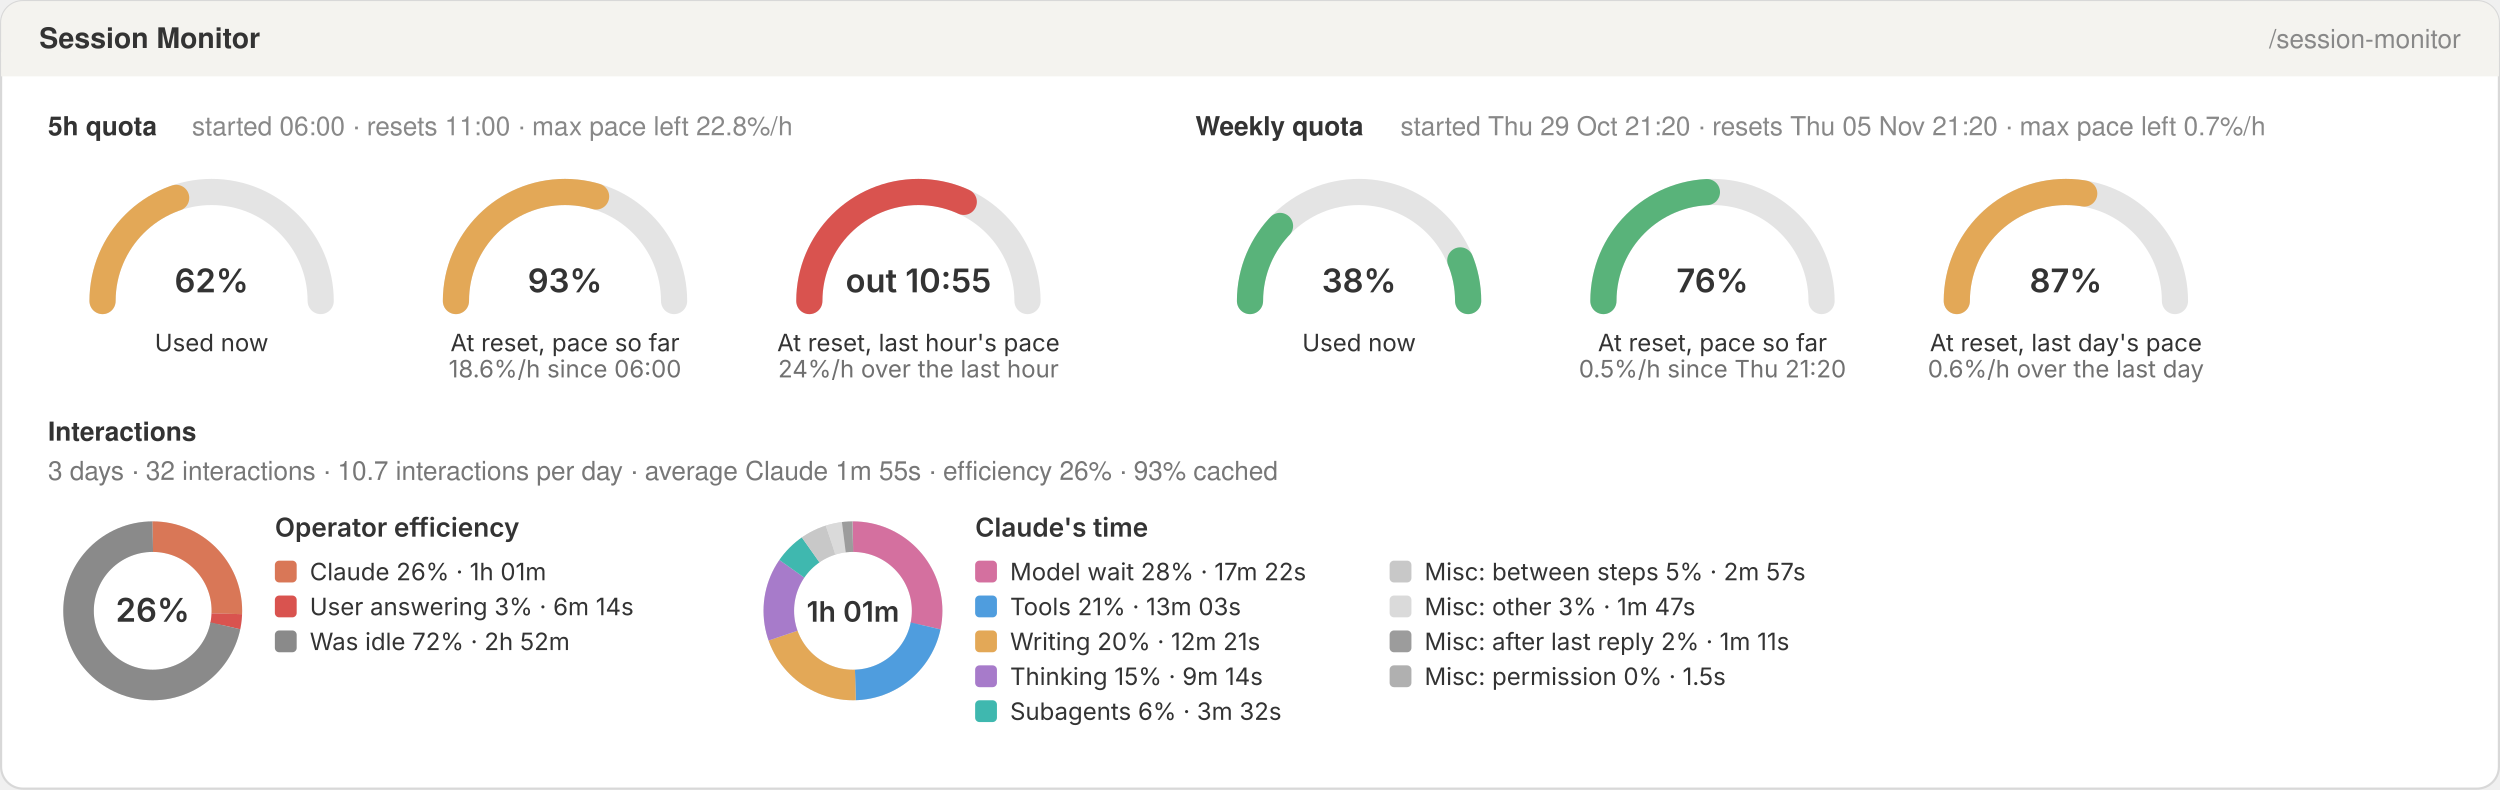
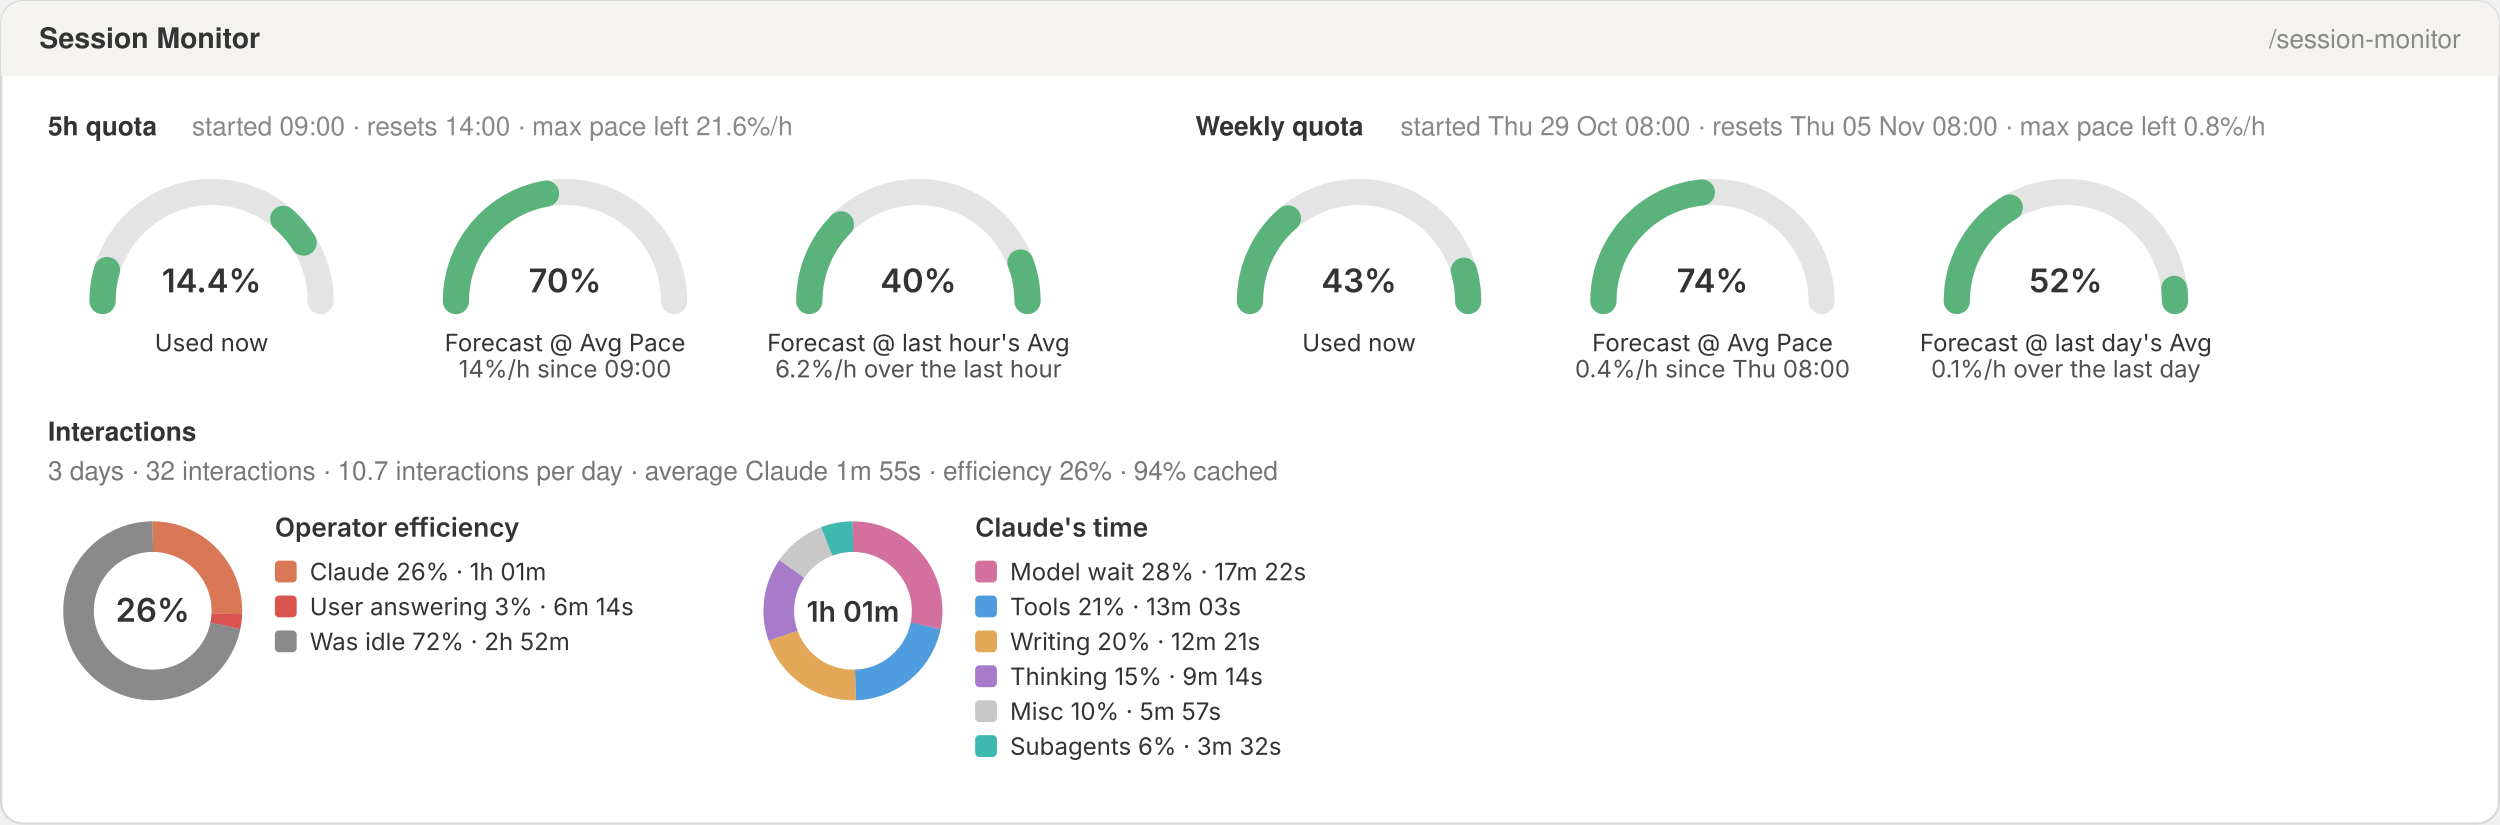
- <svg xmlns="http://www.w3.org/2000/svg" width="1146" height="362" viewBox="0 0 1146 362">
-   <rect x="0.5" y="0.5" width="1145" height="361" rx="10" fill="#ffffff" stroke="#d8d8d8" />
+ <svg xmlns="http://www.w3.org/2000/svg" width="1146" height="378" viewBox="0 0 1146 378">
+   <rect x="0.5" y="0.5" width="1145" height="377" rx="10" fill="#ffffff" stroke="#d8d8d8" />
  <rect x="0.5" y="0.5" width="1145" height="34" rx="10" fill="#f4f3ef" />
  <rect x="0.5" y="24" width="1145" height="11" fill="#f4f3ef" />
  <text x="18" y="22" font-family="-apple-system,BlinkMacSystemFont,'Segoe UI',Helvetica,Arial,sans-serif" font-size="13" font-weight="600" fill="#333">Session Monitor</text>
  <text x="1128" y="22" text-anchor="end" font-family="-apple-system,BlinkMacSystemFont,'Segoe UI',Helvetica,Arial,sans-serif" font-size="12" fill="#888">/session-monitor</text>
  <text x="22" y="62" font-family="-apple-system,BlinkMacSystemFont,'Segoe UI',Helvetica,Arial,sans-serif" font-size="12" font-weight="600" fill="#333">5h quota</text>
-   <text x="88" y="62" font-family="-apple-system,BlinkMacSystemFont,'Segoe UI',Helvetica,Arial,sans-serif" font-size="12" fill="#888">started 06:00 · resets 11:00 · max pace left 22.8%/h</text>
+   <text x="88" y="62" font-family="-apple-system,BlinkMacSystemFont,'Segoe UI',Helvetica,Arial,sans-serif" font-size="12" fill="#888">started 09:00 · resets 14:00 · max pace left 21.6%/h</text>
  <svg x="22" y="68" width="150" height="110" viewBox="0 0 150 110">
    <style>.t{fill:#333;font:11px -apple-system,system-ui,sans-serif}.b{font-weight:600;font-size:15px}.c{font-weight:600;font-size:12px}.track{stroke:#e4e4e4}.arc{transition:opacity .1s,stroke-width .1s}.hl{opacity:0}.row{cursor:default}</style>
    <path class="track" d="M 25 70 A 50 50 0 0 1 125 70" fill="none" stroke-width="12" stroke-linecap="round" />
-     <path d="M 25 70 A 50 50 0 0 1 125 70" fill="none" stroke="#e3a857" stroke-width="12" stroke-linecap="round" pathLength="100" stroke-dasharray="62 100" />
-     <text class="t b" x="75" y="66" text-anchor="middle">62%</text>
+     <path d="M 25 70 A 50 50 0 0 1 125 70" fill="none" stroke="#59b37a" stroke-width="12" stroke-linecap="round" pathLength="100" stroke-dasharray="14.4 100" />
+     <text class="t b" x="75" y="66" text-anchor="middle">14.4%</text>
    <text class="t" x="75" y="93" text-anchor="middle">Used now</text>
-     <text class="t" x="75" y="105" text-anchor="middle" opacity="0.7" />
+     <text class="t" x="75" y="105" text-anchor="middle" opacity="0.85" />
  </svg>
  <svg x="184" y="68" width="150" height="110" viewBox="0 0 150 110">
    <style>.t{fill:#333;font:11px -apple-system,system-ui,sans-serif}.b{font-weight:600;font-size:15px}.c{font-weight:600;font-size:12px}.track{stroke:#e4e4e4}.arc{transition:opacity .1s,stroke-width .1s}.hl{opacity:0}.row{cursor:default}</style>
    <path class="track" d="M 25 70 A 50 50 0 0 1 125 70" fill="none" stroke-width="12" stroke-linecap="round" />
-     <path d="M 25 70 A 50 50 0 0 1 125 70" fill="none" stroke="#e3a857" stroke-width="12" stroke-linecap="round" pathLength="100" stroke-dasharray="93 100" />
-     <text class="t b" x="75" y="66" text-anchor="middle">93%</text>
-     <text class="t" x="75" y="93" text-anchor="middle">At reset, pace so far</text>
-     <text class="t" x="75" y="105" text-anchor="middle" opacity="0.7">18.6%/h since 06:00</text>
+     <path d="M 25 70 A 50 50 0 0 1 125 70" fill="none" stroke="#59b37a" stroke-width="12" stroke-linecap="round" pathLength="100" stroke-dasharray="69.816 100" />
+     <text class="t b" x="75" y="66" text-anchor="middle">70%</text>
+     <text class="t" x="75" y="93" text-anchor="middle">Forecast @ Avg Pace</text>
+     <text class="t" x="75" y="105" text-anchor="middle" opacity="0.85">14%/h since 09:00</text>
  </svg>
  <svg x="346" y="68" width="150" height="110" viewBox="0 0 150 110">
    <style>.t{fill:#333;font:11px -apple-system,system-ui,sans-serif}.b{font-weight:600;font-size:15px}.c{font-weight:600;font-size:12px}.track{stroke:#e4e4e4}.arc{transition:opacity .1s,stroke-width .1s}.hl{opacity:0}.row{cursor:default}</style>
    <path class="track" d="M 25 70 A 50 50 0 0 1 125 70" fill="none" stroke-width="12" stroke-linecap="round" />
-     <path d="M 25 70 A 50 50 0 0 1 125 70" fill="none" stroke="#d9534f" stroke-width="12" stroke-linecap="round" pathLength="100" stroke-dasharray="100 100" />
-     <text class="t b" x="75" y="66" text-anchor="middle">out 10:55</text>
-     <text class="t" x="75" y="93" text-anchor="middle">At reset, last hour's pace</text>
-     <text class="t" x="75" y="105" text-anchor="middle" opacity="0.7">24%/h over the last hour</text>
+     <path d="M 25 70 A 50 50 0 0 1 125 70" fill="none" stroke="#59b37a" stroke-width="12" stroke-linecap="round" pathLength="100" stroke-dasharray="39.038 100" />
+     <text class="t b" x="75" y="66" text-anchor="middle">40%</text>
+     <text class="t" x="75" y="93" text-anchor="middle">Forecast @ last hour's Avg</text>
+     <text class="t" x="75" y="105" text-anchor="middle" opacity="0.85">6.2%/h over the last hour</text>
  </svg>
  <text x="548" y="62" font-family="-apple-system,BlinkMacSystemFont,'Segoe UI',Helvetica,Arial,sans-serif" font-size="12" font-weight="600" fill="#333">Weekly quota</text>
-   <text x="642" y="62" font-family="-apple-system,BlinkMacSystemFont,'Segoe UI',Helvetica,Arial,sans-serif" font-size="12" fill="#888">started Thu 29 Oct 21:20 · resets Thu 05 Nov 21:20 · max pace left 0.7%/h</text>
+   <text x="642" y="62" font-family="-apple-system,BlinkMacSystemFont,'Segoe UI',Helvetica,Arial,sans-serif" font-size="12" fill="#888">started Thu 29 Oct 08:00 · resets Thu 05 Nov 08:00 · max pace left 0.8%/h</text>
  <svg x="548" y="68" width="150" height="110" viewBox="0 0 150 110">
    <style>.t{fill:#333;font:11px -apple-system,system-ui,sans-serif}.b{font-weight:600;font-size:15px}.c{font-weight:600;font-size:12px}.track{stroke:#e4e4e4}.arc{transition:opacity .1s,stroke-width .1s}.hl{opacity:0}.row{cursor:default}</style>
    <path class="track" d="M 25 70 A 50 50 0 0 1 125 70" fill="none" stroke-width="12" stroke-linecap="round" />
-     <path d="M 25 70 A 50 50 0 0 1 125 70" fill="none" stroke="#59b37a" stroke-width="12" stroke-linecap="round" pathLength="100" stroke-dasharray="38 100" />
-     <text class="t b" x="75" y="66" text-anchor="middle">38%</text>
+     <path d="M 25 70 A 50 50 0 0 1 125 70" fill="none" stroke="#59b37a" stroke-width="12" stroke-linecap="round" pathLength="100" stroke-dasharray="43 100" />
+     <text class="t b" x="75" y="66" text-anchor="middle">43%</text>
    <text class="t" x="75" y="93" text-anchor="middle">Used now</text>
-     <text class="t" x="75" y="105" text-anchor="middle" opacity="0.7" />
+     <text class="t" x="75" y="105" text-anchor="middle" opacity="0.85" />
  </svg>
  <svg x="710" y="68" width="150" height="110" viewBox="0 0 150 110">
    <style>.t{fill:#333;font:11px -apple-system,system-ui,sans-serif}.b{font-weight:600;font-size:15px}.c{font-weight:600;font-size:12px}.track{stroke:#e4e4e4}.arc{transition:opacity .1s,stroke-width .1s}.hl{opacity:0}.row{cursor:default}</style>
    <path class="track" d="M 25 70 A 50 50 0 0 1 125 70" fill="none" stroke-width="12" stroke-linecap="round" />
-     <path d="M 25 70 A 50 50 0 0 1 125 70" fill="none" stroke="#59b37a" stroke-width="12" stroke-linecap="round" pathLength="100" stroke-dasharray="76 100" />
-     <text class="t b" x="75" y="66" text-anchor="middle">76%</text>
-     <text class="t" x="75" y="93" text-anchor="middle">At reset, pace so far</text>
-     <text class="t" x="75" y="105" text-anchor="middle" opacity="0.7">0.5%/h since Thu 21:20</text>
+     <path d="M 25 70 A 50 50 0 0 1 125 70" fill="none" stroke="#59b37a" stroke-width="12" stroke-linecap="round" pathLength="100" stroke-dasharray="73.691 100" />
+     <text class="t b" x="75" y="66" text-anchor="middle">74%</text>
+     <text class="t" x="75" y="93" text-anchor="middle">Forecast @ Avg Pace</text>
+     <text class="t" x="75" y="105" text-anchor="middle" opacity="0.85">0.4%/h since Thu 08:00</text>
  </svg>
  <svg x="872" y="68" width="150" height="110" viewBox="0 0 150 110">
    <style>.t{fill:#333;font:11px -apple-system,system-ui,sans-serif}.b{font-weight:600;font-size:15px}.c{font-weight:600;font-size:12px}.track{stroke:#e4e4e4}.arc{transition:opacity .1s,stroke-width .1s}.hl{opacity:0}.row{cursor:default}</style>
    <path class="track" d="M 25 70 A 50 50 0 0 1 125 70" fill="none" stroke-width="12" stroke-linecap="round" />
-     <path d="M 25 70 A 50 50 0 0 1 125 70" fill="none" stroke="#e3a857" stroke-width="12" stroke-linecap="round" pathLength="100" stroke-dasharray="87 100" />
-     <text class="t b" x="75" y="66" text-anchor="middle">87%</text>
-     <text class="t" x="75" y="93" text-anchor="middle">At reset, last day's pace</text>
-     <text class="t" x="75" y="105" text-anchor="middle" opacity="0.7">0.6%/h over the last day</text>
+     <path d="M 25 70 A 50 50 0 0 1 125 70" fill="none" stroke="#59b37a" stroke-width="12" stroke-linecap="round" pathLength="100" stroke-dasharray="51.512 100" />
+     <text class="t b" x="75" y="66" text-anchor="middle">52%</text>
+     <text class="t" x="75" y="93" text-anchor="middle">Forecast @ last day's Avg</text>
+     <text class="t" x="75" y="105" text-anchor="middle" opacity="0.85">0.1%/h over the last day</text>
  </svg>
  <text x="22" y="202" font-family="-apple-system,BlinkMacSystemFont,'Segoe UI',Helvetica,Arial,sans-serif" font-size="12" font-weight="600" fill="#333">Interactions</text>
-   <text x="22" y="220" font-family="-apple-system,BlinkMacSystemFont,'Segoe UI',Helvetica,Arial,sans-serif" font-size="12" fill="#777">3 days · 32 interactions · 10.7 interactions per day · average Claude 1m 55s · efficiency 26% · 93% cached</text>
+   <text x="22" y="220" font-family="-apple-system,BlinkMacSystemFont,'Segoe UI',Helvetica,Arial,sans-serif" font-size="12" fill="#777">3 days · 32 interactions · 10.7 interactions per day · average Claude 1m 55s · efficiency 26% · 94% cached</text>
  <svg x="22" y="232" width="291" height="96" viewBox="0 0 291 96">
    <style>.t{fill:#333;font:11px -apple-system,system-ui,sans-serif}.b{font-weight:600;font-size:15px}.c{font-weight:600;font-size:12px}.track{stroke:#e4e4e4}.arc{transition:opacity .1s,stroke-width .1s}.hl{opacity:0}.row{cursor:default}</style>
    <style>.d:has(.a0:hover) .arc:not(.a0),.d:has(.l0:hover) .arc:not(.a0){opacity:.3}.d:has(.l0:hover) .a0,.a0:hover{stroke-width:19}.a0:hover~.l0 .hl,.l0:hover .hl{opacity:1}.a0:hover~.l0 text,.l0:hover text{font-weight:600}.d:has(.a1:hover) .arc:not(.a1),.d:has(.l1:hover) .arc:not(.a1){opacity:.3}.d:has(.l1:hover) .a1,.a1:hover{stroke-width:19}.a1:hover~.l1 .hl,.l1:hover .hl{opacity:1}.a1:hover~.l1 text,.l1:hover text{font-weight:600}.d:has(.a2:hover) .arc:not(.a2),.d:has(.l2:hover) .arc:not(.a2){opacity:.3}.d:has(.l2:hover) .a2,.a2:hover{stroke-width:19}.a2:hover~.l2 .hl,.l2:hover .hl{opacity:1}.a2:hover~.l2 text,.l2:hover text{font-weight:600}</style>
    <circle class="track" cx="48" cy="48" r="34" fill="none" stroke-width="14" />
    <text class="t b" x="48" y="53" text-anchor="middle">26%</text>
    <text class="t c" x="104" y="14">Operator efficiency</text>
    <g class="d">
-       <circle class="arc a0" cx="48" cy="48" r="34" fill="none" stroke="#d97757" stroke-width="14" stroke-dasharray="54.76 158.87" stroke-dashoffset="0.00" transform="rotate(-90 48 48)" />
-       <circle class="arc a1" cx="48" cy="48" r="34" fill="none" stroke="#d9534f" stroke-width="14" stroke-dasharray="5.56 208.07" stroke-dashoffset="-54.76" transform="rotate(-90 48 48)" />
+       <circle class="arc a0" cx="48" cy="48" r="34" fill="none" stroke="#d97757" stroke-width="14" stroke-dasharray="54.77 158.86" stroke-dashoffset="0.00" transform="rotate(-90 48 48)" />
+       <circle class="arc a1" cx="48" cy="48" r="34" fill="none" stroke="#d9534f" stroke-width="14" stroke-dasharray="5.56 208.07" stroke-dashoffset="-54.77" transform="rotate(-90 48 48)" />
      <circle class="arc a2" cx="48" cy="48" r="34" fill="none" stroke="#8a8a8a" stroke-width="14" stroke-dasharray="153.31 60.32" stroke-dashoffset="-60.32" transform="rotate(-90 48 48)" />
      <g class="row l0">
        <rect class="hl" x="100" y="22" width="189" height="16" rx="4" fill="#d97757" fill-opacity="0.22" />
        <rect x="104" y="25" width="10" height="10" rx="2" fill="#d97757" />
        <text class="t" x="120" y="34">Claude 26% · 1h 01m</text>
      </g>
      <g class="row l1">
        <rect class="hl" x="100" y="38" width="189" height="16" rx="4" fill="#d9534f" fill-opacity="0.22" />
        <rect x="104" y="41" width="10" height="10" rx="2" fill="#d9534f" />
        <text class="t" x="120" y="50">User answering 3% · 6m 14s</text>
      </g>
      <g class="row l2">
        <rect class="hl" x="100" y="54" width="189" height="16" rx="4" fill="#8a8a8a" fill-opacity="0.22" />
        <rect x="104" y="57" width="10" height="10" rx="2" fill="#8a8a8a" />
        <text class="t" x="120" y="66">Was idle 72% · 2h 52m</text>
      </g>
    </g>
  </svg>
-   <svg x="343" y="232" width="532" height="110" viewBox="0 0 532 110">
+   <svg x="343" y="232" width="290" height="126" viewBox="0 0 290 126">
    <style>.t{fill:#333;font:11px -apple-system,system-ui,sans-serif}.b{font-weight:600;font-size:15px}.c{font-weight:600;font-size:12px}.track{stroke:#e4e4e4}.arc{transition:opacity .1s,stroke-width .1s}.hl{opacity:0}.row{cursor:default}</style>
-     <style>.d:has(.a0:hover) .arc:not(.a0),.d:has(.l0:hover) .arc:not(.a0){opacity:.3}.d:has(.l0:hover) .a0,.a0:hover{stroke-width:19}.a0:hover~.l0 .hl,.l0:hover .hl{opacity:1}.a0:hover~.l0 text,.l0:hover text{font-weight:600}.d:has(.a1:hover) .arc:not(.a1),.d:has(.l1:hover) .arc:not(.a1){opacity:.3}.d:has(.l1:hover) .a1,.a1:hover{stroke-width:19}.a1:hover~.l1 .hl,.l1:hover .hl{opacity:1}.a1:hover~.l1 text,.l1:hover text{font-weight:600}.d:has(.a2:hover) .arc:not(.a2),.d:has(.l2:hover) .arc:not(.a2){opacity:.3}.d:has(.l2:hover) .a2,.a2:hover{stroke-width:19}.a2:hover~.l2 .hl,.l2:hover .hl{opacity:1}.a2:hover~.l2 text,.l2:hover text{font-weight:600}.d:has(.a3:hover) .arc:not(.a3),.d:has(.l3:hover) .arc:not(.a3){opacity:.3}.d:has(.l3:hover) .a3,.a3:hover{stroke-width:19}.a3:hover~.l3 .hl,.l3:hover .hl{opacity:1}.a3:hover~.l3 text,.l3:hover text{font-weight:600}.d:has(.a4:hover) .arc:not(.a4),.d:has(.l4:hover) .arc:not(.a4){opacity:.3}.d:has(.l4:hover) .a4,.a4:hover{stroke-width:19}.a4:hover~.l4 .hl,.l4:hover .hl{opacity:1}.a4:hover~.l4 text,.l4:hover text{font-weight:600}.d:has(.a5:hover) .arc:not(.a5),.d:has(.l5:hover) .arc:not(.a5){opacity:.3}.d:has(.l5:hover) .a5,.a5:hover{stroke-width:19}.a5:hover~.l5 .hl,.l5:hover .hl{opacity:1}.a5:hover~.l5 text,.l5:hover text{font-weight:600}.d:has(.a6:hover) .arc:not(.a6),.d:has(.l6:hover) .arc:not(.a6){opacity:.3}.d:has(.l6:hover) .a6,.a6:hover{stroke-width:19}.a6:hover~.l6 .hl,.l6:hover .hl{opacity:1}.a6:hover~.l6 text,.l6:hover text{font-weight:600}.d:has(.a7:hover) .arc:not(.a7),.d:has(.l7:hover) .arc:not(.a7){opacity:.3}.d:has(.l7:hover) .a7,.a7:hover{stroke-width:19}.a7:hover~.l7 .hl,.l7:hover .hl{opacity:1}.a7:hover~.l7 text,.l7:hover text{font-weight:600}.d:has(.a8:hover) .arc:not(.a8),.d:has(.l8:hover) .arc:not(.a8){opacity:.3}.d:has(.l8:hover) .a8,.a8:hover{stroke-width:19}.a8:hover~.l8 .hl,.l8:hover .hl{opacity:1}.a8:hover~.l8 text,.l8:hover text{font-weight:600}</style>
+     <style>.d:has(.a0:hover) .arc:not(.a0),.d:has(.l0:hover) .arc:not(.a0){opacity:.3}.d:has(.l0:hover) .a0,.a0:hover{stroke-width:19}.a0:hover~.l0 .hl,.l0:hover .hl{opacity:1}.a0:hover~.l0 text,.l0:hover text{font-weight:600}.d:has(.a1:hover) .arc:not(.a1),.d:has(.l1:hover) .arc:not(.a1){opacity:.3}.d:has(.l1:hover) .a1,.a1:hover{stroke-width:19}.a1:hover~.l1 .hl,.l1:hover .hl{opacity:1}.a1:hover~.l1 text,.l1:hover text{font-weight:600}.d:has(.a2:hover) .arc:not(.a2),.d:has(.l2:hover) .arc:not(.a2){opacity:.3}.d:has(.l2:hover) .a2,.a2:hover{stroke-width:19}.a2:hover~.l2 .hl,.l2:hover .hl{opacity:1}.a2:hover~.l2 text,.l2:hover text{font-weight:600}.d:has(.a3:hover) .arc:not(.a3),.d:has(.l3:hover) .arc:not(.a3){opacity:.3}.d:has(.l3:hover) .a3,.a3:hover{stroke-width:19}.a3:hover~.l3 .hl,.l3:hover .hl{opacity:1}.a3:hover~.l3 text,.l3:hover text{font-weight:600}.d:has(.a4:hover) .arc:not(.a4),.d:has(.l4:hover) .arc:not(.a4){opacity:.3}.d:has(.l4:hover) .a4,.a4:hover{stroke-width:19}.a4:hover~.l4 .hl,.l4:hover .hl{opacity:1}.a4:hover~.l4 text,.l4:hover text{font-weight:600}.d:has(.a5:hover) .arc:not(.a5),.d:has(.l5:hover) .arc:not(.a5){opacity:.3}.d:has(.l5:hover) .a5,.a5:hover{stroke-width:19}.a5:hover~.l5 .hl,.l5:hover .hl{opacity:1}.a5:hover~.l5 text,.l5:hover text{font-weight:600}</style>
    <circle class="track" cx="48" cy="48" r="34" fill="none" stroke-width="14" />
    <text class="t b" x="48" y="53" text-anchor="middle" style="font-size:13px">1h 01m</text>
    <text class="t c" x="104" y="14">Claude's time</text>
    <g class="d">
-       <circle class="arc a0" cx="48" cy="48" r="34" fill="none" stroke="#d4709f" stroke-width="14" stroke-dasharray="60.38 153.25" stroke-dashoffset="0.00" transform="rotate(-90 48 48)" />
-       <circle class="arc a1" cx="48" cy="48" r="34" fill="none" stroke="#4f9dde" stroke-width="14" stroke-dasharray="45.33 168.30" stroke-dashoffset="-60.38" transform="rotate(-90 48 48)" />
-       <circle class="arc a2" cx="48" cy="48" r="34" fill="none" stroke="#e3a857" stroke-width="14" stroke-dasharray="42.92 170.71" stroke-dashoffset="-105.71" transform="rotate(-90 48 48)" />
-       <circle class="arc a3" cx="48" cy="48" r="34" fill="none" stroke="#a77bca" stroke-width="14" stroke-dasharray="32.07 181.56" stroke-dashoffset="-148.63" transform="rotate(-90 48 48)" />
-       <circle class="arc a4" cx="48" cy="48" r="34" fill="none" stroke="#3fb8af" stroke-width="14" stroke-dasharray="12.29 201.34" stroke-dashoffset="-180.70" transform="rotate(-90 48 48)" />
-       <circle class="arc a5" cx="48" cy="48" r="34" fill="none" stroke="#c8c8c8" stroke-width="14" stroke-dasharray="10.25 203.38" stroke-dashoffset="-193.00" transform="rotate(-90 48 48)" />
-       <circle class="arc a6" cx="48" cy="48" r="34" fill="none" stroke="#dadada" stroke-width="14" stroke-dasharray="6.18 207.45" stroke-dashoffset="-203.25" transform="rotate(-90 48 48)" />
-       <circle class="arc a7" cx="48" cy="48" r="34" fill="none" stroke="#9c9c9c" stroke-width="14" stroke-dasharray="4.11 209.52" stroke-dashoffset="-209.43" transform="rotate(-90 48 48)" />
-       <circle class="arc a8" cx="48" cy="48" r="34" fill="none" stroke="#b0b0b0" stroke-width="14" stroke-dasharray="0.09 213.54" stroke-dashoffset="-213.54" transform="rotate(-90 48 48)" />
+       <circle class="arc a0" cx="48" cy="48" r="34" fill="none" stroke="#d4709f" stroke-width="14" stroke-dasharray="60.37 153.25" stroke-dashoffset="0.00" transform="rotate(-90 48 48)" />
+       <circle class="arc a1" cx="48" cy="48" r="34" fill="none" stroke="#4f9dde" stroke-width="14" stroke-dasharray="45.32 168.31" stroke-dashoffset="-60.37" transform="rotate(-90 48 48)" />
+       <circle class="arc a2" cx="48" cy="48" r="34" fill="none" stroke="#e3a857" stroke-width="14" stroke-dasharray="42.92 170.71" stroke-dashoffset="-105.70" transform="rotate(-90 48 48)" />
+       <circle class="arc a3" cx="48" cy="48" r="34" fill="none" stroke="#a77bca" stroke-width="14" stroke-dasharray="32.07 181.56" stroke-dashoffset="-148.61" transform="rotate(-90 48 48)" />
+       <circle class="arc a4" cx="48" cy="48" r="34" fill="none" stroke="#c8c8c8" stroke-width="14" stroke-dasharray="20.65 192.97" stroke-dashoffset="-180.68" transform="rotate(-90 48 48)" />
+       <circle class="arc a5" cx="48" cy="48" r="34" fill="none" stroke="#3fb8af" stroke-width="14" stroke-dasharray="12.29 201.34" stroke-dashoffset="-201.34" transform="rotate(-90 48 48)" />
      <g class="row l0">
        <rect class="hl" x="100" y="22" width="176" height="16" rx="4" fill="#d4709f" fill-opacity="0.22" />
        <rect x="104" y="25" width="10" height="10" rx="2" fill="#d4709f" />
        <text class="t" x="120" y="34">Model wait 28% · 17m 22s</text>
      </g>
      <g class="row l1">
        <rect class="hl" x="100" y="38" width="176" height="16" rx="4" fill="#4f9dde" fill-opacity="0.22" />
        <rect x="104" y="41" width="10" height="10" rx="2" fill="#4f9dde" />
        <text class="t" x="120" y="50">Tools 21% · 13m 03s</text>
      </g>
      <g class="row l2">
        <rect class="hl" x="100" y="54" width="176" height="16" rx="4" fill="#e3a857" fill-opacity="0.22" />
        <rect x="104" y="57" width="10" height="10" rx="2" fill="#e3a857" />
        <text class="t" x="120" y="66">Writing 20% · 12m 21s</text>
      </g>
      <g class="row l3">
        <rect class="hl" x="100" y="70" width="176" height="16" rx="4" fill="#a77bca" fill-opacity="0.22" />
        <rect x="104" y="73" width="10" height="10" rx="2" fill="#a77bca" />
        <text class="t" x="120" y="82">Thinking 15% · 9m 14s</text>
      </g>
      <g class="row l4">
-         <rect class="hl" x="100" y="86" width="176" height="16" rx="4" fill="#3fb8af" fill-opacity="0.22" />
-         <rect x="104" y="89" width="10" height="10" rx="2" fill="#3fb8af" />
-         <text class="t" x="120" y="98">Subagents 6% · 3m 32s</text>
+         <rect class="hl" x="100" y="86" width="176" height="16" rx="4" fill="#c8c8c8" fill-opacity="0.22" />
+         <rect x="104" y="89" width="10" height="10" rx="2" fill="#c8c8c8" />
+         <text class="t" x="120" y="98">Misc 10% · 5m 57s</text>
      </g>
      <g class="row l5">
-         <rect class="hl" x="290" y="22" width="240" height="16" rx="4" fill="#c8c8c8" fill-opacity="0.22" />
-         <rect x="294" y="25" width="10" height="10" rx="2" fill="#c8c8c8" />
-         <text class="t" x="310" y="34">Misc: between steps 5% · 2m 57s</text>
-       </g>
-       <g class="row l6">
-         <rect class="hl" x="290" y="38" width="240" height="16" rx="4" fill="#dadada" fill-opacity="0.22" />
-         <rect x="294" y="41" width="10" height="10" rx="2" fill="#dadada" />
-         <text class="t" x="310" y="50">Misc: other 3% · 1m 47s</text>
-       </g>
-       <g class="row l7">
-         <rect class="hl" x="290" y="54" width="240" height="16" rx="4" fill="#9c9c9c" fill-opacity="0.22" />
-         <rect x="294" y="57" width="10" height="10" rx="2" fill="#9c9c9c" />
-         <text class="t" x="310" y="66">Misc: after last reply 2% · 1m 11s</text>
-       </g>
-       <g class="row l8">
-         <rect class="hl" x="290" y="70" width="240" height="16" rx="4" fill="#b0b0b0" fill-opacity="0.22" />
-         <rect x="294" y="73" width="10" height="10" rx="2" fill="#b0b0b0" />
-         <text class="t" x="310" y="82">Misc: permission 0% · 1.5s</text>
+         <rect class="hl" x="100" y="102" width="176" height="16" rx="4" fill="#3fb8af" fill-opacity="0.22" />
+         <rect x="104" y="105" width="10" height="10" rx="2" fill="#3fb8af" />
+         <text class="t" x="120" y="114">Subagents 6% · 3m 32s</text>
      </g>
    </g>
  </svg>
</svg>
